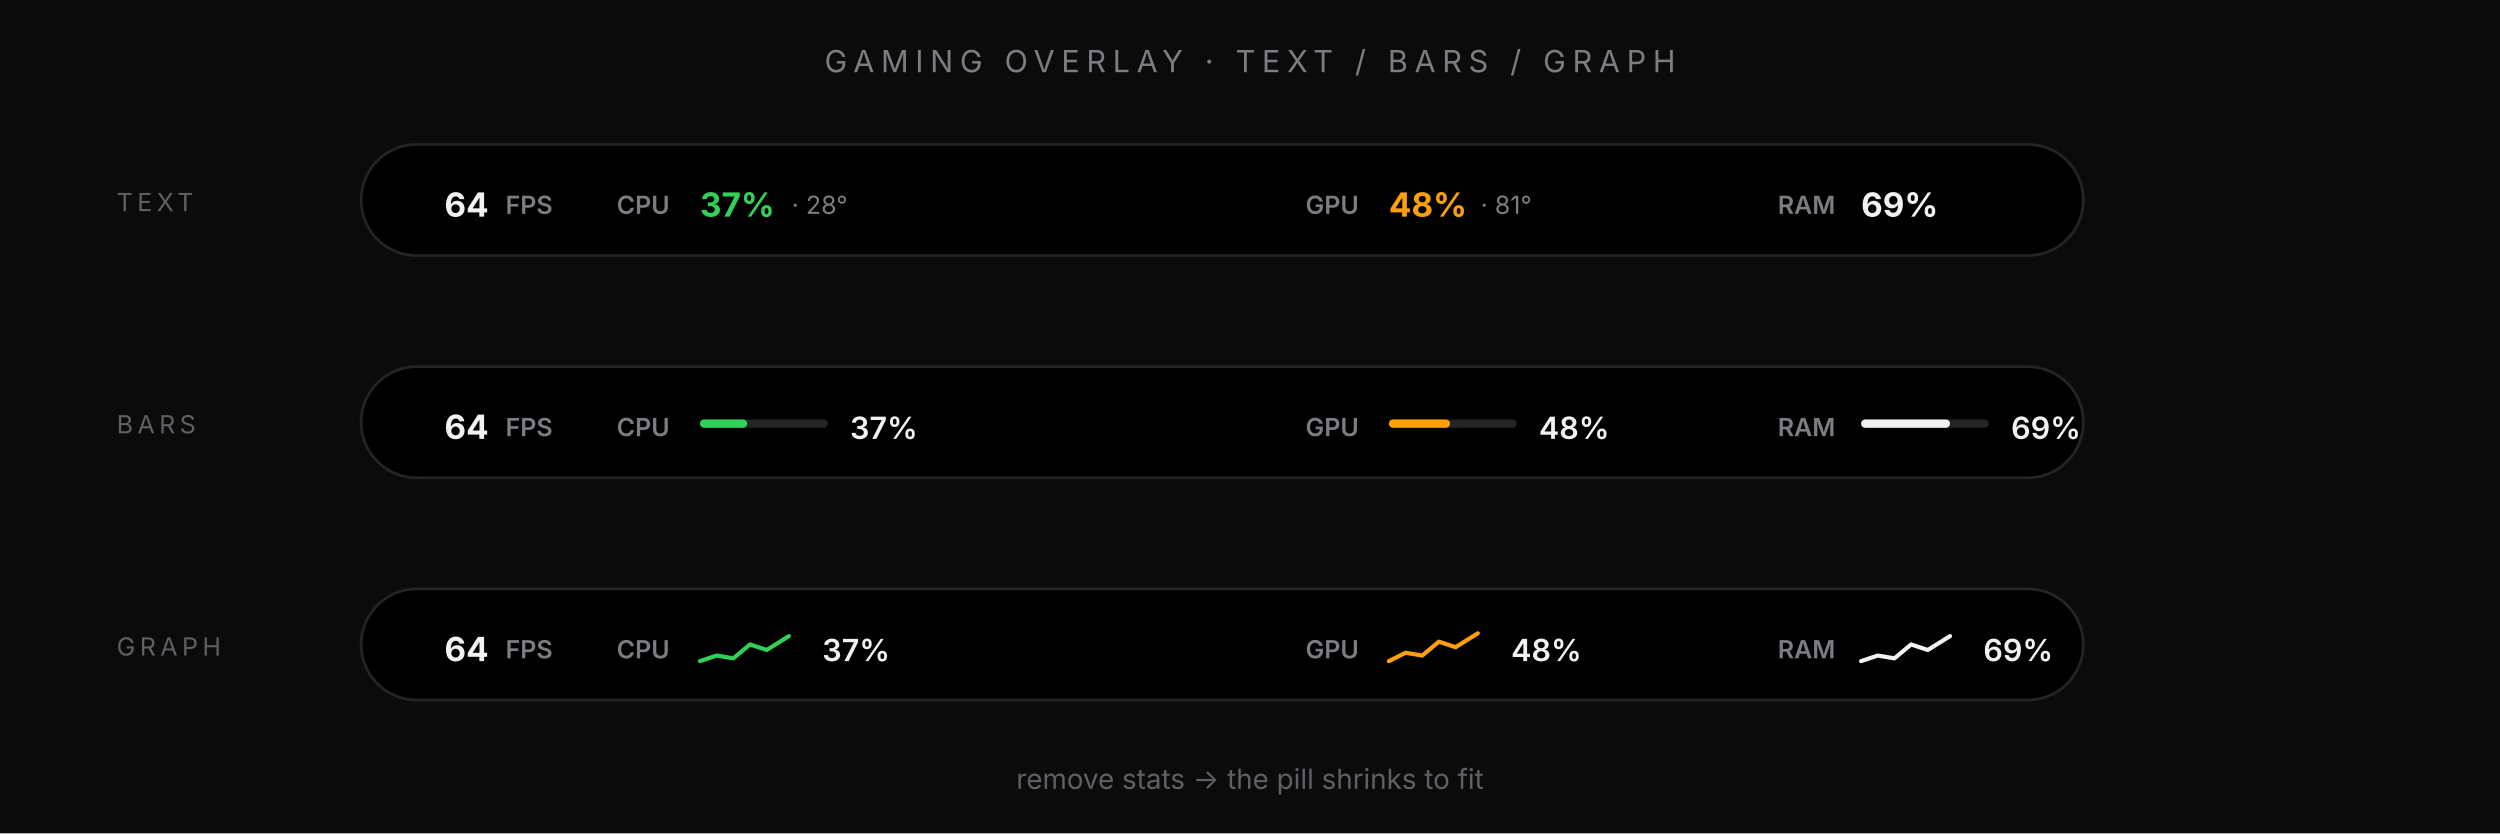
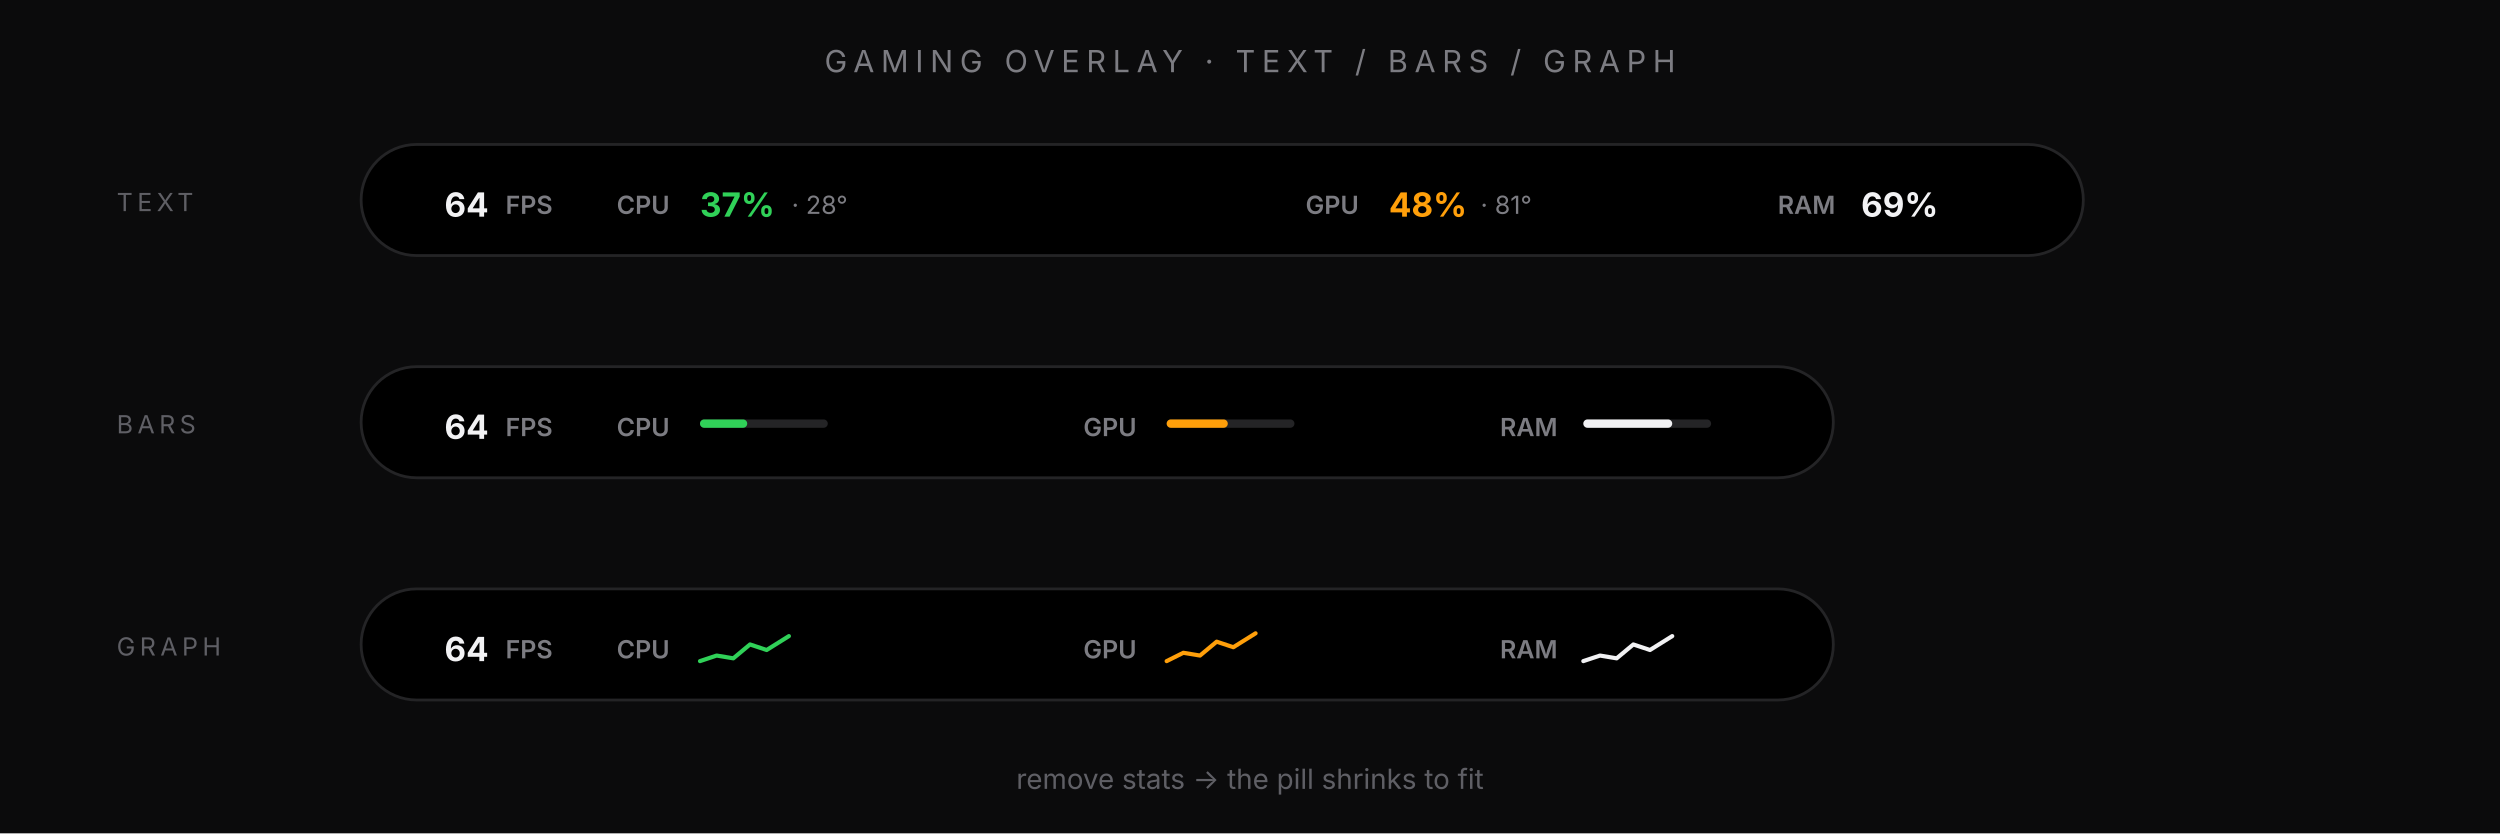
<svg xmlns="http://www.w3.org/2000/svg" width="900" height="300" viewBox="0 0 900 300">
  <rect width="900" height="300" fill="#0b0b0c" />
  <text x="450" y="26" text-anchor="middle" fill="#7c7c82" font-family="Inter, Segoe UI, system-ui, sans-serif" font-size="11" letter-spacing="2.4">GAMING OVERLAY · TEXT / BARS / GRAPH</text>
  <text x="42" y="76" fill="#5f5f65" font-family="Inter, Segoe UI, system-ui, sans-serif" font-size="9" letter-spacing="1.6">TEXT</text>
  <rect x="130" y="52" width="620" height="40" rx="20" fill="#000" stroke="#242426" />
  <text x="160" y="78" fill="#f2f2f4" font-family="Inter, Segoe UI, system-ui, sans-serif" font-size="12" font-weight="700">64</text>
  <text x="182" y="77" fill="#7c7c82" font-family="Inter, Segoe UI, system-ui, sans-serif" font-size="9" font-weight="600">FPS</text>
  <text x="222" y="77" fill="#7c7c82" font-family="Inter, Segoe UI, system-ui, sans-serif" font-size="9" font-weight="600">CPU</text>
  <text x="252" y="78" fill="#30d158" font-family="Inter, Segoe UI, system-ui, sans-serif" font-size="12" font-weight="700">37%</text>
  <text x="285" y="77" fill="#7c7c82" font-family="Inter, Segoe UI, system-ui, sans-serif" font-size="9">· 28°</text>
  <text x="470" y="77" fill="#7c7c82" font-family="Inter, Segoe UI, system-ui, sans-serif" font-size="9" font-weight="600">GPU</text>
  <text x="500" y="78" fill="#ff9f0a" font-family="Inter, Segoe UI, system-ui, sans-serif" font-size="12" font-weight="700">48%</text>
  <text x="533" y="77" fill="#7c7c82" font-family="Inter, Segoe UI, system-ui, sans-serif" font-size="9">· 81°</text>
  <text x="640" y="77" fill="#7c7c82" font-family="Inter, Segoe UI, system-ui, sans-serif" font-size="9" font-weight="600">RAM</text>
  <text x="670" y="78" fill="#f2f2f4" font-family="Inter, Segoe UI, system-ui, sans-serif" font-size="12" font-weight="700">69%</text>
  <text x="42" y="156" fill="#5f5f65" font-family="Inter, Segoe UI, system-ui, sans-serif" font-size="9" letter-spacing="1.6">BARS</text>
-   <rect x="130" y="132" width="620" height="40" rx="20" fill="#000" stroke="#242426" />
+   <rect x="130" y="132" width="530" height="40" rx="20" fill="#000" stroke="#242426" />
  <text x="160" y="158" fill="#f2f2f4" font-family="Inter, Segoe UI, system-ui, sans-serif" font-size="12" font-weight="700">64</text>
  <text x="182" y="157" fill="#7c7c82" font-family="Inter, Segoe UI, system-ui, sans-serif" font-size="9" font-weight="600">FPS</text>
  <text x="222" y="157" fill="#7c7c82" font-family="Inter, Segoe UI, system-ui, sans-serif" font-size="9" font-weight="600">CPU</text>
  <rect x="252" y="151" width="46" height="3" rx="1.5" fill="#242426" />
  <rect x="252" y="151" width="17" height="3" rx="1.5" fill="#30d158" />
-   <text x="306" y="158" fill="#f2f2f4" font-family="Inter, Segoe UI, system-ui, sans-serif" font-size="11" font-weight="600">37%</text>
-   <text x="470" y="157" fill="#7c7c82" font-family="Inter, Segoe UI, system-ui, sans-serif" font-size="9" font-weight="600">GPU</text>
-   <rect x="500" y="151" width="46" height="3" rx="1.5" fill="#242426" />
-   <rect x="500" y="151" width="22" height="3" rx="1.5" fill="#ff9f0a" />
-   <text x="554" y="158" fill="#f2f2f4" font-family="Inter, Segoe UI, system-ui, sans-serif" font-size="11" font-weight="600">48%</text>
-   <text x="640" y="157" fill="#7c7c82" font-family="Inter, Segoe UI, system-ui, sans-serif" font-size="9" font-weight="600">RAM</text>
-   <rect x="670" y="151" width="46" height="3" rx="1.5" fill="#242426" />
-   <rect x="670" y="151" width="32" height="3" rx="1.5" fill="#f2f2f4" />
-   <text x="724" y="158" fill="#f2f2f4" font-family="Inter, Segoe UI, system-ui, sans-serif" font-size="11" font-weight="600">69%</text>
+   <text x="390" y="157" fill="#7c7c82" font-family="Inter, Segoe UI, system-ui, sans-serif" font-size="9" font-weight="600">GPU</text>
+   <rect x="420" y="151" width="46" height="3" rx="1.5" fill="#242426" />
+   <rect x="420" y="151" width="22" height="3" rx="1.5" fill="#ff9f0a" />
+   <text x="540" y="157" fill="#7c7c82" font-family="Inter, Segoe UI, system-ui, sans-serif" font-size="9" font-weight="600">RAM</text>
+   <rect x="570" y="151" width="46" height="3" rx="1.5" fill="#242426" />
+   <rect x="570" y="151" width="32" height="3" rx="1.5" fill="#f2f2f4" />
  <text x="42" y="236" fill="#5f5f65" font-family="Inter, Segoe UI, system-ui, sans-serif" font-size="9" letter-spacing="1.6">GRAPH</text>
-   <rect x="130" y="212" width="620" height="40" rx="20" fill="#000" stroke="#242426" />
+   <rect x="130" y="212" width="530" height="40" rx="20" fill="#000" stroke="#242426" />
  <text x="160" y="238" fill="#f2f2f4" font-family="Inter, Segoe UI, system-ui, sans-serif" font-size="12" font-weight="700">64</text>
  <text x="182" y="237" fill="#7c7c82" font-family="Inter, Segoe UI, system-ui, sans-serif" font-size="9" font-weight="600">FPS</text>
  <text x="222" y="237" fill="#7c7c82" font-family="Inter, Segoe UI, system-ui, sans-serif" font-size="9" font-weight="600">CPU</text>
  <polyline points="252,238 258,236 264,237 270,232 276,234 284,229" fill="none" stroke="#30d158" stroke-width="1.5" stroke-linecap="round" stroke-linejoin="round" />
-   <text x="296" y="238" fill="#f2f2f4" font-family="Inter, Segoe UI, system-ui, sans-serif" font-size="11" font-weight="600">37%</text>
-   <text x="470" y="237" fill="#7c7c82" font-family="Inter, Segoe UI, system-ui, sans-serif" font-size="9" font-weight="600">GPU</text>
-   <polyline points="500,238 506,235 512,236 518,231 524,233 532,228" fill="none" stroke="#ff9f0a" stroke-width="1.5" stroke-linecap="round" stroke-linejoin="round" />
-   <text x="544" y="238" fill="#f2f2f4" font-family="Inter, Segoe UI, system-ui, sans-serif" font-size="11" font-weight="600">48%</text>
-   <text x="640" y="237" fill="#7c7c82" font-family="Inter, Segoe UI, system-ui, sans-serif" font-size="9" font-weight="600">RAM</text>
-   <polyline points="670,238 676,236 682,237 688,232 694,234 702,229" fill="none" stroke="#f2f2f4" stroke-width="1.5" stroke-linecap="round" stroke-linejoin="round" />
-   <text x="714" y="238" fill="#f2f2f4" font-family="Inter, Segoe UI, system-ui, sans-serif" font-size="11" font-weight="600">69%</text>
+   <text x="390" y="237" fill="#7c7c82" font-family="Inter, Segoe UI, system-ui, sans-serif" font-size="9" font-weight="600">GPU</text>
+   <polyline points="420,238 426,235 432,236 438,231 444,233 452,228" fill="none" stroke="#ff9f0a" stroke-width="1.5" stroke-linecap="round" stroke-linejoin="round" />
+   <text x="540" y="237" fill="#7c7c82" font-family="Inter, Segoe UI, system-ui, sans-serif" font-size="9" font-weight="600">RAM</text>
+   <polyline points="570,238 576,236 582,237 588,232 594,234 602,229" fill="none" stroke="#f2f2f4" stroke-width="1.5" stroke-linecap="round" stroke-linejoin="round" />
  <text x="450" y="284" text-anchor="middle" fill="#5f5f65" font-family="Inter, Segoe UI, system-ui, sans-serif" font-size="10">remove stats → the pill shrinks to fit</text>
</svg>
